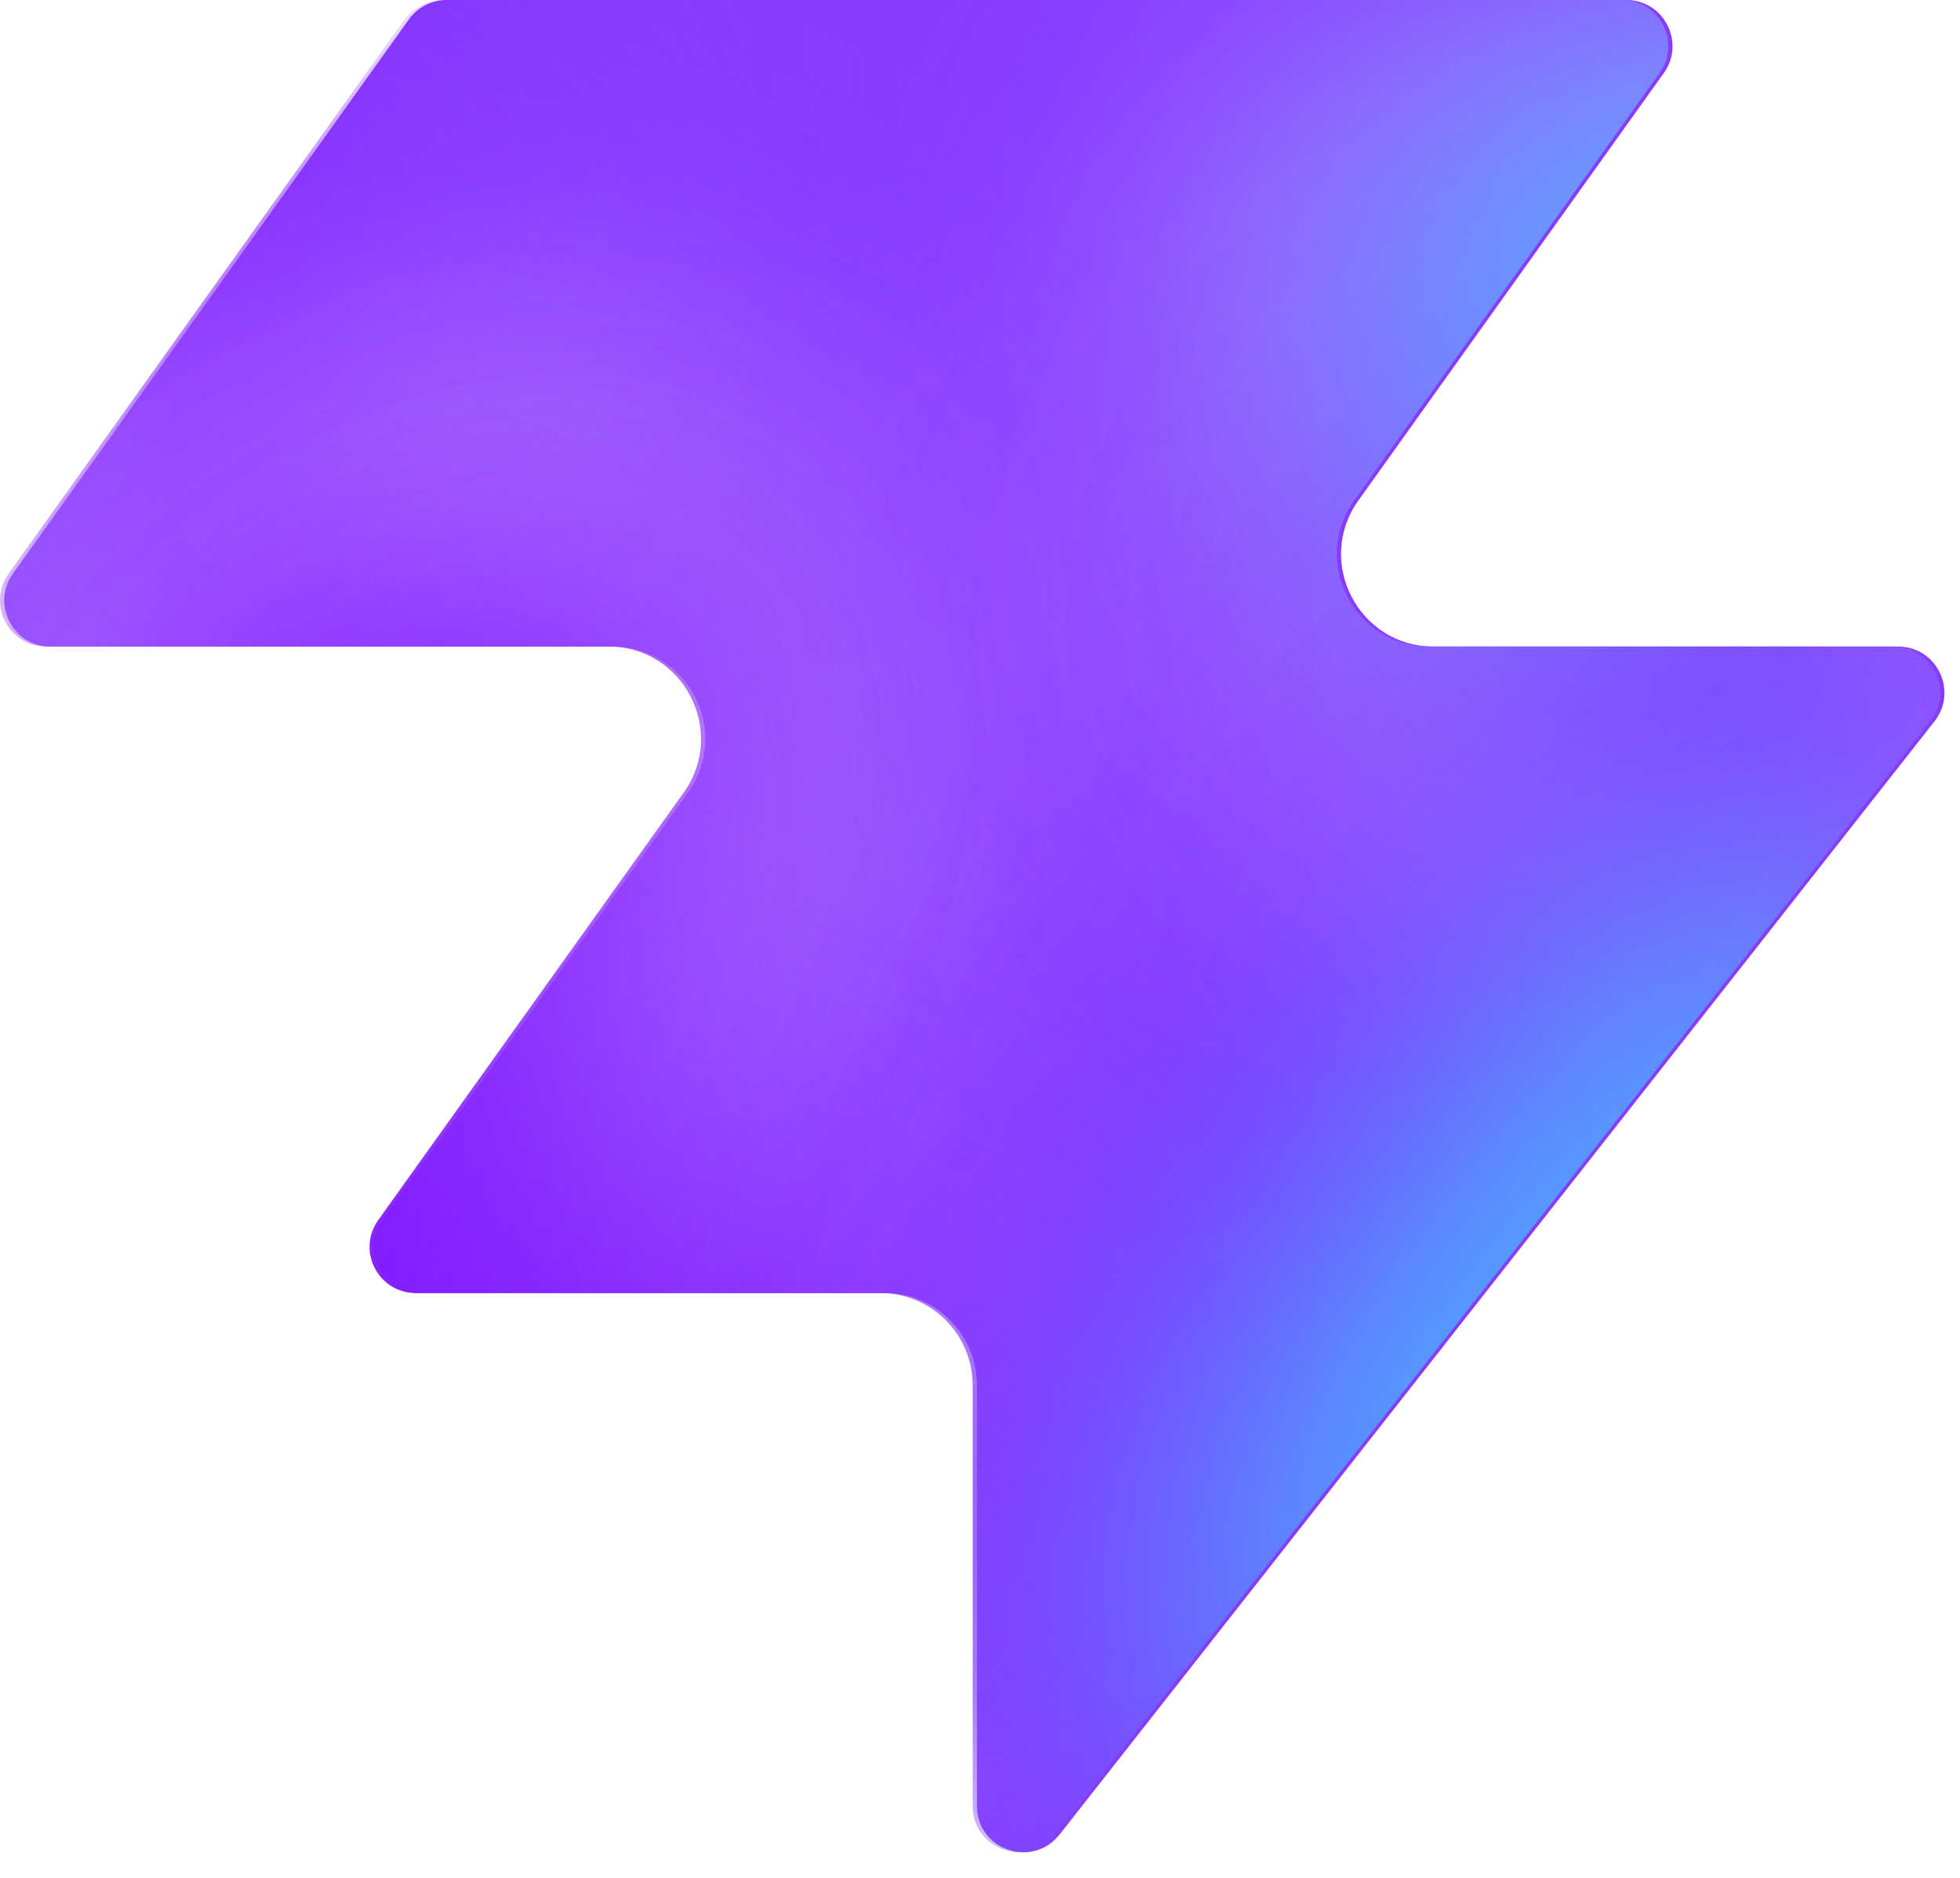
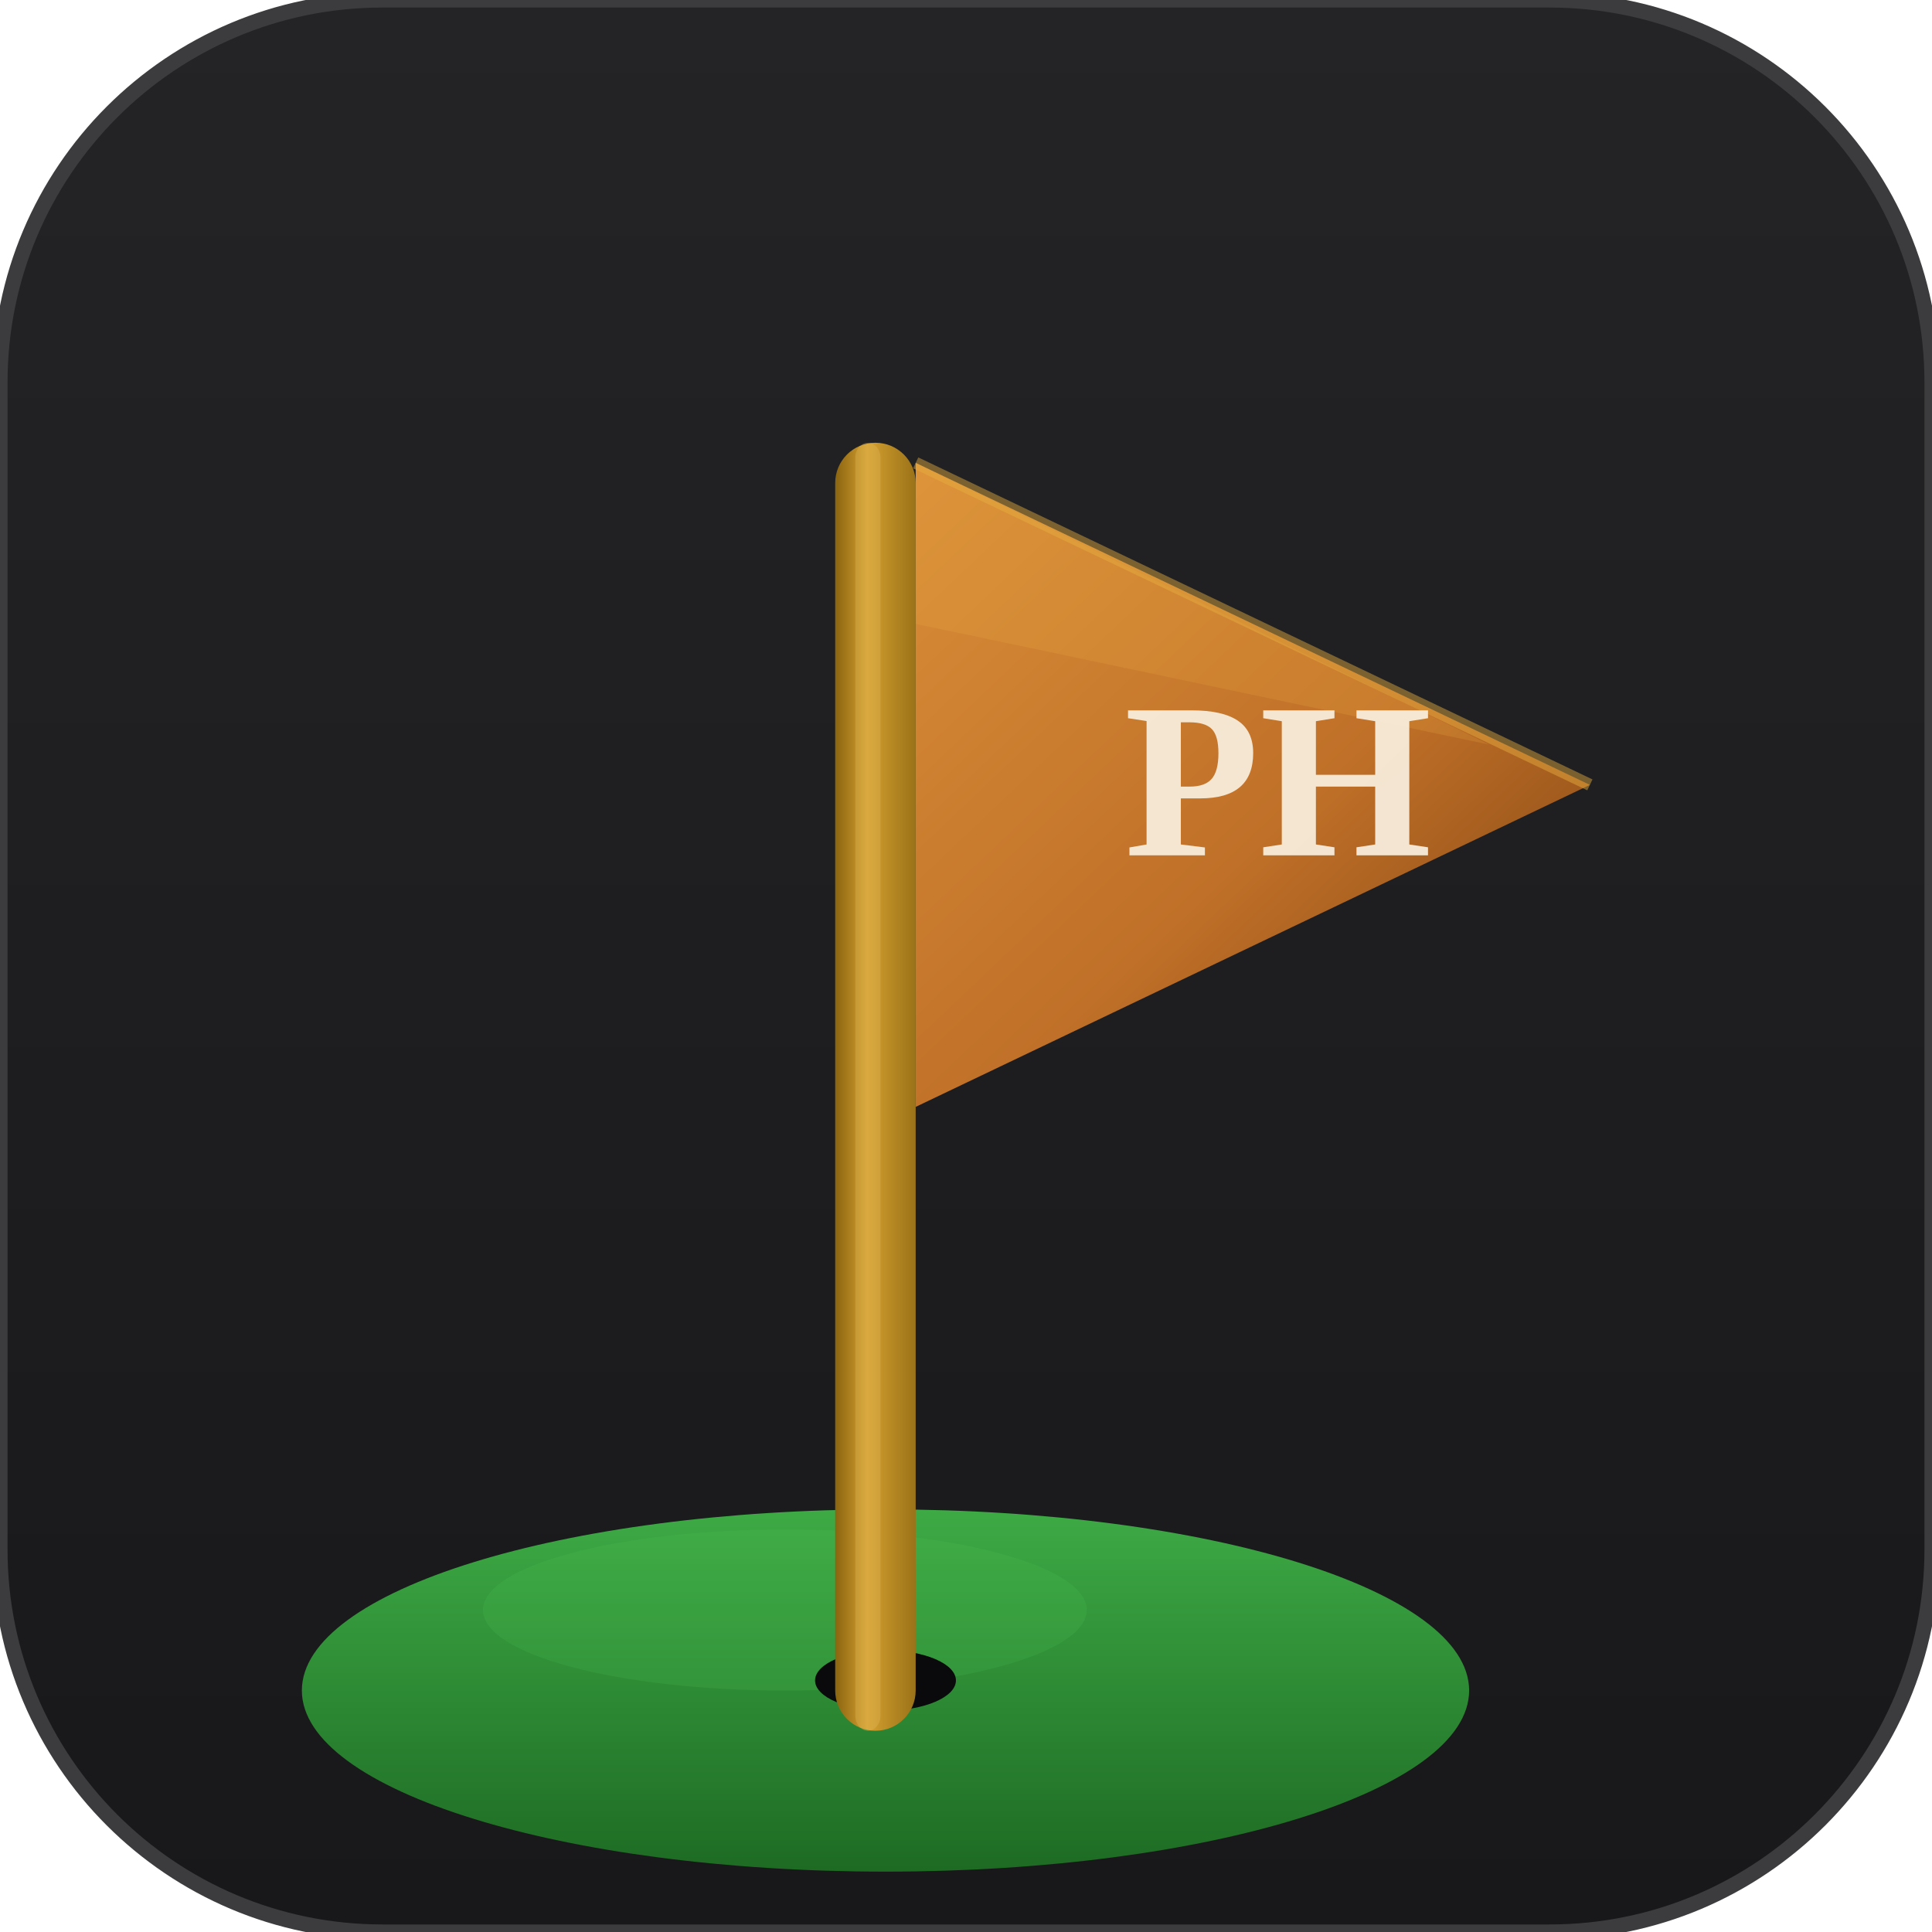
- <svg xmlns="http://www.w3.org/2000/svg" width="48" height="46" fill="none" viewBox="0 0 48 46">
-   <path fill="#863bff" d="M25.946 44.938c-.664.845-2.021.375-2.021-.698V33.937a2.26 2.26 0 0 0-2.262-2.262H10.287c-.92 0-1.456-1.04-.92-1.788l7.48-10.471c1.07-1.497 0-3.578-1.842-3.578H1.237c-.92 0-1.456-1.04-.92-1.788L10.013.474c.214-.297.556-.474.92-.474h28.894c.92 0 1.456 1.04.92 1.788l-7.48 10.471c-1.07 1.498 0 3.579 1.842 3.579h11.377c.943 0 1.473 1.088.89 1.83L25.947 44.94z" style="fill:#863bff;fill:color(display-p3 .525 .23 1);fill-opacity:1" />
-   <mask id="a" width="48" height="46" x="0" y="0" maskUnits="userSpaceOnUse" style="mask-type:alpha">
-     <path fill="#000" d="M25.842 44.938c-.664.844-2.021.375-2.021-.698V33.937a2.26 2.26 0 0 0-2.262-2.262H10.183c-.92 0-1.456-1.04-.92-1.788l7.48-10.471c1.07-1.498 0-3.579-1.842-3.579H1.133c-.92 0-1.456-1.04-.92-1.787L9.91.473c.214-.297.556-.474.92-.474h28.894c.92 0 1.456 1.04.92 1.788l-7.48 10.471c-1.07 1.498 0 3.578 1.842 3.578h11.377c.943 0 1.473 1.088.89 1.832L25.843 44.94z" style="fill:#000;fill-opacity:1" />
-   </mask>
-   <g mask="url(#a)">
-     <g filter="url(#b)">
-       <ellipse cx="5.508" cy="14.704" fill="#ede6ff" rx="5.508" ry="14.704" style="fill:#ede6ff;fill:color(display-p3 .927 .903 1);fill-opacity:1" transform="matrix(.00324 1 1 -.00324 -4.47 31.516)" />
-     </g>
-     <g filter="url(#c)">
-       <ellipse cx="10.399" cy="29.851" fill="#ede6ff" rx="10.399" ry="29.851" style="fill:#ede6ff;fill:color(display-p3 .927 .903 1);fill-opacity:1" transform="matrix(.00324 1 1 -.00324 -39.328 7.883)" />
-     </g>
-     <g filter="url(#d)">
-       <ellipse cx="5.508" cy="30.487" fill="#7e14ff" rx="5.508" ry="30.487" style="fill:#7e14ff;fill:color(display-p3 .492 .077 1);fill-opacity:1" transform="rotate(89.814 -25.913 -14.639)scale(1 -1)" />
-     </g>
-     <g filter="url(#e)">
-       <ellipse cx="5.508" cy="30.599" fill="#7e14ff" rx="5.508" ry="30.599" style="fill:#7e14ff;fill:color(display-p3 .492 .077 1);fill-opacity:1" transform="rotate(89.814 -32.644 -3.334)scale(1 -1)" />
-     </g>
-     <g filter="url(#f)">
-       <ellipse cx="5.508" cy="30.599" fill="#7e14ff" rx="5.508" ry="30.599" style="fill:#7e14ff;fill:color(display-p3 .492 .077 1);fill-opacity:1" transform="matrix(.00324 1 1 -.00324 -34.34 30.47)" />
-     </g>
-     <g filter="url(#g)">
-       <ellipse cx="14.072" cy="22.078" fill="#ede6ff" rx="14.072" ry="22.078" style="fill:#ede6ff;fill:color(display-p3 .927 .903 1);fill-opacity:1" transform="rotate(93.35 24.506 48.493)scale(-1 1)" />
-     </g>
-     <g filter="url(#h)">
-       <ellipse cx="3.47" cy="21.501" fill="#7e14ff" rx="3.47" ry="21.501" style="fill:#7e14ff;fill:color(display-p3 .492 .077 1);fill-opacity:1" transform="rotate(89.009 28.708 47.59)scale(-1 1)" />
-     </g>
-     <g filter="url(#i)">
-       <ellipse cx="3.47" cy="21.501" fill="#7e14ff" rx="3.47" ry="21.501" style="fill:#7e14ff;fill:color(display-p3 .492 .077 1);fill-opacity:1" transform="rotate(89.009 28.708 47.59)scale(-1 1)" />
-     </g>
-     <g filter="url(#j)">
-       <ellipse cx=".387" cy="8.972" fill="#7e14ff" rx="4.407" ry="29.108" style="fill:#7e14ff;fill:color(display-p3 .492 .077 1);fill-opacity:1" transform="rotate(39.51 .387 8.972)" />
-     </g>
-     <g filter="url(#k)">
-       <ellipse cx="47.523" cy="-6.092" fill="#7e14ff" rx="4.407" ry="29.108" style="fill:#7e14ff;fill:color(display-p3 .492 .077 1);fill-opacity:1" transform="rotate(37.892 47.523 -6.092)" />
-     </g>
-     <g filter="url(#l)">
-       <ellipse cx="41.412" cy="6.333" fill="#47bfff" rx="5.971" ry="9.665" style="fill:#47bfff;fill:color(display-p3 .28 .748 1);fill-opacity:1" transform="rotate(37.892 41.412 6.333)" />
-     </g>
-     <g filter="url(#m)">
-       <ellipse cx="-1.879" cy="38.332" fill="#7e14ff" rx="4.407" ry="29.108" style="fill:#7e14ff;fill:color(display-p3 .492 .077 1);fill-opacity:1" transform="rotate(37.892 -1.88 38.332)" />
-     </g>
-     <g filter="url(#n)">
-       <ellipse cx="-1.879" cy="38.332" fill="#7e14ff" rx="4.407" ry="29.108" style="fill:#7e14ff;fill:color(display-p3 .492 .077 1);fill-opacity:1" transform="rotate(37.892 -1.88 38.332)" />
-     </g>
-     <g filter="url(#o)">
-       <ellipse cx="35.651" cy="29.907" fill="#7e14ff" rx="4.407" ry="29.108" style="fill:#7e14ff;fill:color(display-p3 .492 .077 1);fill-opacity:1" transform="rotate(37.892 35.651 29.907)" />
-     </g>
-     <g filter="url(#p)">
-       <ellipse cx="38.418" cy="32.4" fill="#47bfff" rx="5.971" ry="15.297" style="fill:#47bfff;fill:color(display-p3 .28 .748 1);fill-opacity:1" transform="rotate(37.892 38.418 32.4)" />
-     </g>
-   </g>
+ <svg xmlns="http://www.w3.org/2000/svg" viewBox="0 0 192 192">
  <defs>
-     <filter id="b" width="60.045" height="41.654" x="-19.77" y="16.149" color-interpolation-filters="sRGB" filterUnits="userSpaceOnUse">
-       <feFlood flood-opacity="0" result="BackgroundImageFix" />
-       <feBlend in="SourceGraphic" in2="BackgroundImageFix" result="shape" />
-       <feGaussianBlur result="effect1_foregroundBlur_2002_17158" stdDeviation="7.659" />
-     </filter>
-     <filter id="c" width="90.34" height="51.437" x="-54.613" y="-7.533" color-interpolation-filters="sRGB" filterUnits="userSpaceOnUse">
-       <feFlood flood-opacity="0" result="BackgroundImageFix" />
-       <feBlend in="SourceGraphic" in2="BackgroundImageFix" result="shape" />
-       <feGaussianBlur result="effect1_foregroundBlur_2002_17158" stdDeviation="7.659" />
-     </filter>
-     <filter id="d" width="79.355" height="29.4" x="-49.64" y="2.03" color-interpolation-filters="sRGB" filterUnits="userSpaceOnUse">
-       <feFlood flood-opacity="0" result="BackgroundImageFix" />
-       <feBlend in="SourceGraphic" in2="BackgroundImageFix" result="shape" />
-       <feGaussianBlur result="effect1_foregroundBlur_2002_17158" stdDeviation="4.596" />
-     </filter>
-     <filter id="e" width="79.579" height="29.4" x="-45.045" y="20.029" color-interpolation-filters="sRGB" filterUnits="userSpaceOnUse">
-       <feFlood flood-opacity="0" result="BackgroundImageFix" />
-       <feBlend in="SourceGraphic" in2="BackgroundImageFix" result="shape" />
-       <feGaussianBlur result="effect1_foregroundBlur_2002_17158" stdDeviation="4.596" />
-     </filter>
-     <filter id="f" width="79.579" height="29.4" x="-43.513" y="21.178" color-interpolation-filters="sRGB" filterUnits="userSpaceOnUse">
-       <feFlood flood-opacity="0" result="BackgroundImageFix" />
-       <feBlend in="SourceGraphic" in2="BackgroundImageFix" result="shape" />
-       <feGaussianBlur result="effect1_foregroundBlur_2002_17158" stdDeviation="4.596" />
-     </filter>
-     <filter id="g" width="74.749" height="58.852" x="15.756" y="-17.901" color-interpolation-filters="sRGB" filterUnits="userSpaceOnUse">
-       <feFlood flood-opacity="0" result="BackgroundImageFix" />
-       <feBlend in="SourceGraphic" in2="BackgroundImageFix" result="shape" />
-       <feGaussianBlur result="effect1_foregroundBlur_2002_17158" stdDeviation="7.659" />
-     </filter>
-     <filter id="h" width="61.377" height="25.362" x="23.548" y="2.284" color-interpolation-filters="sRGB" filterUnits="userSpaceOnUse">
-       <feFlood flood-opacity="0" result="BackgroundImageFix" />
-       <feBlend in="SourceGraphic" in2="BackgroundImageFix" result="shape" />
-       <feGaussianBlur result="effect1_foregroundBlur_2002_17158" stdDeviation="4.596" />
-     </filter>
-     <filter id="i" width="61.377" height="25.362" x="23.548" y="2.284" color-interpolation-filters="sRGB" filterUnits="userSpaceOnUse">
-       <feFlood flood-opacity="0" result="BackgroundImageFix" />
-       <feBlend in="SourceGraphic" in2="BackgroundImageFix" result="shape" />
-       <feGaussianBlur result="effect1_foregroundBlur_2002_17158" stdDeviation="4.596" />
-     </filter>
-     <filter id="j" width="56.045" height="63.649" x="-27.636" y="-22.853" color-interpolation-filters="sRGB" filterUnits="userSpaceOnUse">
-       <feFlood flood-opacity="0" result="BackgroundImageFix" />
-       <feBlend in="SourceGraphic" in2="BackgroundImageFix" result="shape" />
-       <feGaussianBlur result="effect1_foregroundBlur_2002_17158" stdDeviation="4.596" />
-     </filter>
-     <filter id="k" width="54.814" height="64.646" x="20.116" y="-38.415" color-interpolation-filters="sRGB" filterUnits="userSpaceOnUse">
-       <feFlood flood-opacity="0" result="BackgroundImageFix" />
-       <feBlend in="SourceGraphic" in2="BackgroundImageFix" result="shape" />
-       <feGaussianBlur result="effect1_foregroundBlur_2002_17158" stdDeviation="4.596" />
-     </filter>
-     <filter id="l" width="33.541" height="35.313" x="24.641" y="-11.323" color-interpolation-filters="sRGB" filterUnits="userSpaceOnUse">
-       <feFlood flood-opacity="0" result="BackgroundImageFix" />
-       <feBlend in="SourceGraphic" in2="BackgroundImageFix" result="shape" />
-       <feGaussianBlur result="effect1_foregroundBlur_2002_17158" stdDeviation="4.596" />
-     </filter>
-     <filter id="m" width="54.814" height="64.646" x="-29.286" y="6.009" color-interpolation-filters="sRGB" filterUnits="userSpaceOnUse">
-       <feFlood flood-opacity="0" result="BackgroundImageFix" />
-       <feBlend in="SourceGraphic" in2="BackgroundImageFix" result="shape" />
-       <feGaussianBlur result="effect1_foregroundBlur_2002_17158" stdDeviation="4.596" />
-     </filter>
-     <filter id="n" width="54.814" height="64.646" x="-29.286" y="6.009" color-interpolation-filters="sRGB" filterUnits="userSpaceOnUse">
-       <feFlood flood-opacity="0" result="BackgroundImageFix" />
-       <feBlend in="SourceGraphic" in2="BackgroundImageFix" result="shape" />
-       <feGaussianBlur result="effect1_foregroundBlur_2002_17158" stdDeviation="4.596" />
-     </filter>
-     <filter id="o" width="54.814" height="64.646" x="8.244" y="-2.416" color-interpolation-filters="sRGB" filterUnits="userSpaceOnUse">
-       <feFlood flood-opacity="0" result="BackgroundImageFix" />
-       <feBlend in="SourceGraphic" in2="BackgroundImageFix" result="shape" />
-       <feGaussianBlur result="effect1_foregroundBlur_2002_17158" stdDeviation="4.596" />
-     </filter>
-     <filter id="p" width="39.409" height="43.623" x="18.713" y="10.588" color-interpolation-filters="sRGB" filterUnits="userSpaceOnUse">
-       <feFlood flood-opacity="0" result="BackgroundImageFix" />
-       <feBlend in="SourceGraphic" in2="BackgroundImageFix" result="shape" />
-       <feGaussianBlur result="effect1_foregroundBlur_2002_17158" stdDeviation="4.596" />
-     </filter>
+     <linearGradient id="bg" x1="0" y1="0" x2="0" y2="1">
+       <stop offset="0%" stop-color="#242426" />
+       <stop offset="100%" stop-color="#18181A" />
+     </linearGradient>
+     <linearGradient id="pole" x1="0" y1="0" x2="1" y2="0">
+       <stop offset="0%" stop-color="#8B6410" />
+       <stop offset="40%" stop-color="#D4A030" />
+       <stop offset="100%" stop-color="#9A7218" />
+     </linearGradient>
+     <linearGradient id="flag" x1="0" y1="0" x2="1" y2="1">
+       <stop offset="0%" stop-color="#D98E38" />
+       <stop offset="55%" stop-color="#C07028" />
+       <stop offset="100%" stop-color="#7A4010" />
+     </linearGradient>
+     <linearGradient id="grn" x1="0" y1="0" x2="0" y2="1">
+       <stop offset="0%" stop-color="#3DAA45" />
+       <stop offset="100%" stop-color="#1E6B24" />
+     </linearGradient>
  </defs>
+   <rect width="192" height="192" rx="38" fill="url(#bg)" />
+   <rect width="192" height="192" rx="38" fill="none" stroke="#3C3C3E" stroke-width="1.5" />
+   <ellipse cx="88" cy="168" rx="58" ry="18" fill="url(#grn)" />
+   <ellipse cx="78" cy="160" rx="30" ry="8" fill="#4DC455" opacity="0.18" />
+   <ellipse cx="88" cy="167" rx="7" ry="3" fill="#0A0A0C" />
+   <rect x="83" y="44" width="8" height="128" rx="4" fill="url(#pole)" />
+   <rect x="85" y="44" width="2.5" height="128" rx="1.5" fill="#E8C060" opacity="0.3" />
+   <path d="M91 46 L158 78 L91 110 Z" fill="url(#flag)" />
+   <path d="M91 46 L148 74 L91 62 Z" fill="#E8A840" opacity="0.22" />
+   <path d="M91 46 L158 78" stroke="#E8B040" stroke-width="1.2" fill="none" opacity="0.45" />
+   <text x="127" y="85" font-family="Georgia, 'Times New Roman', serif" font-size="22" font-weight="700" fill="#F8F0E0" text-anchor="middle" opacity="0.92">PH</text>
+   <text x="96" y="207" font-family="-apple-system, 'Arial Black', Arial, sans-serif" font-size="0" fill="#C4762A" text-anchor="middle" />
</svg>
